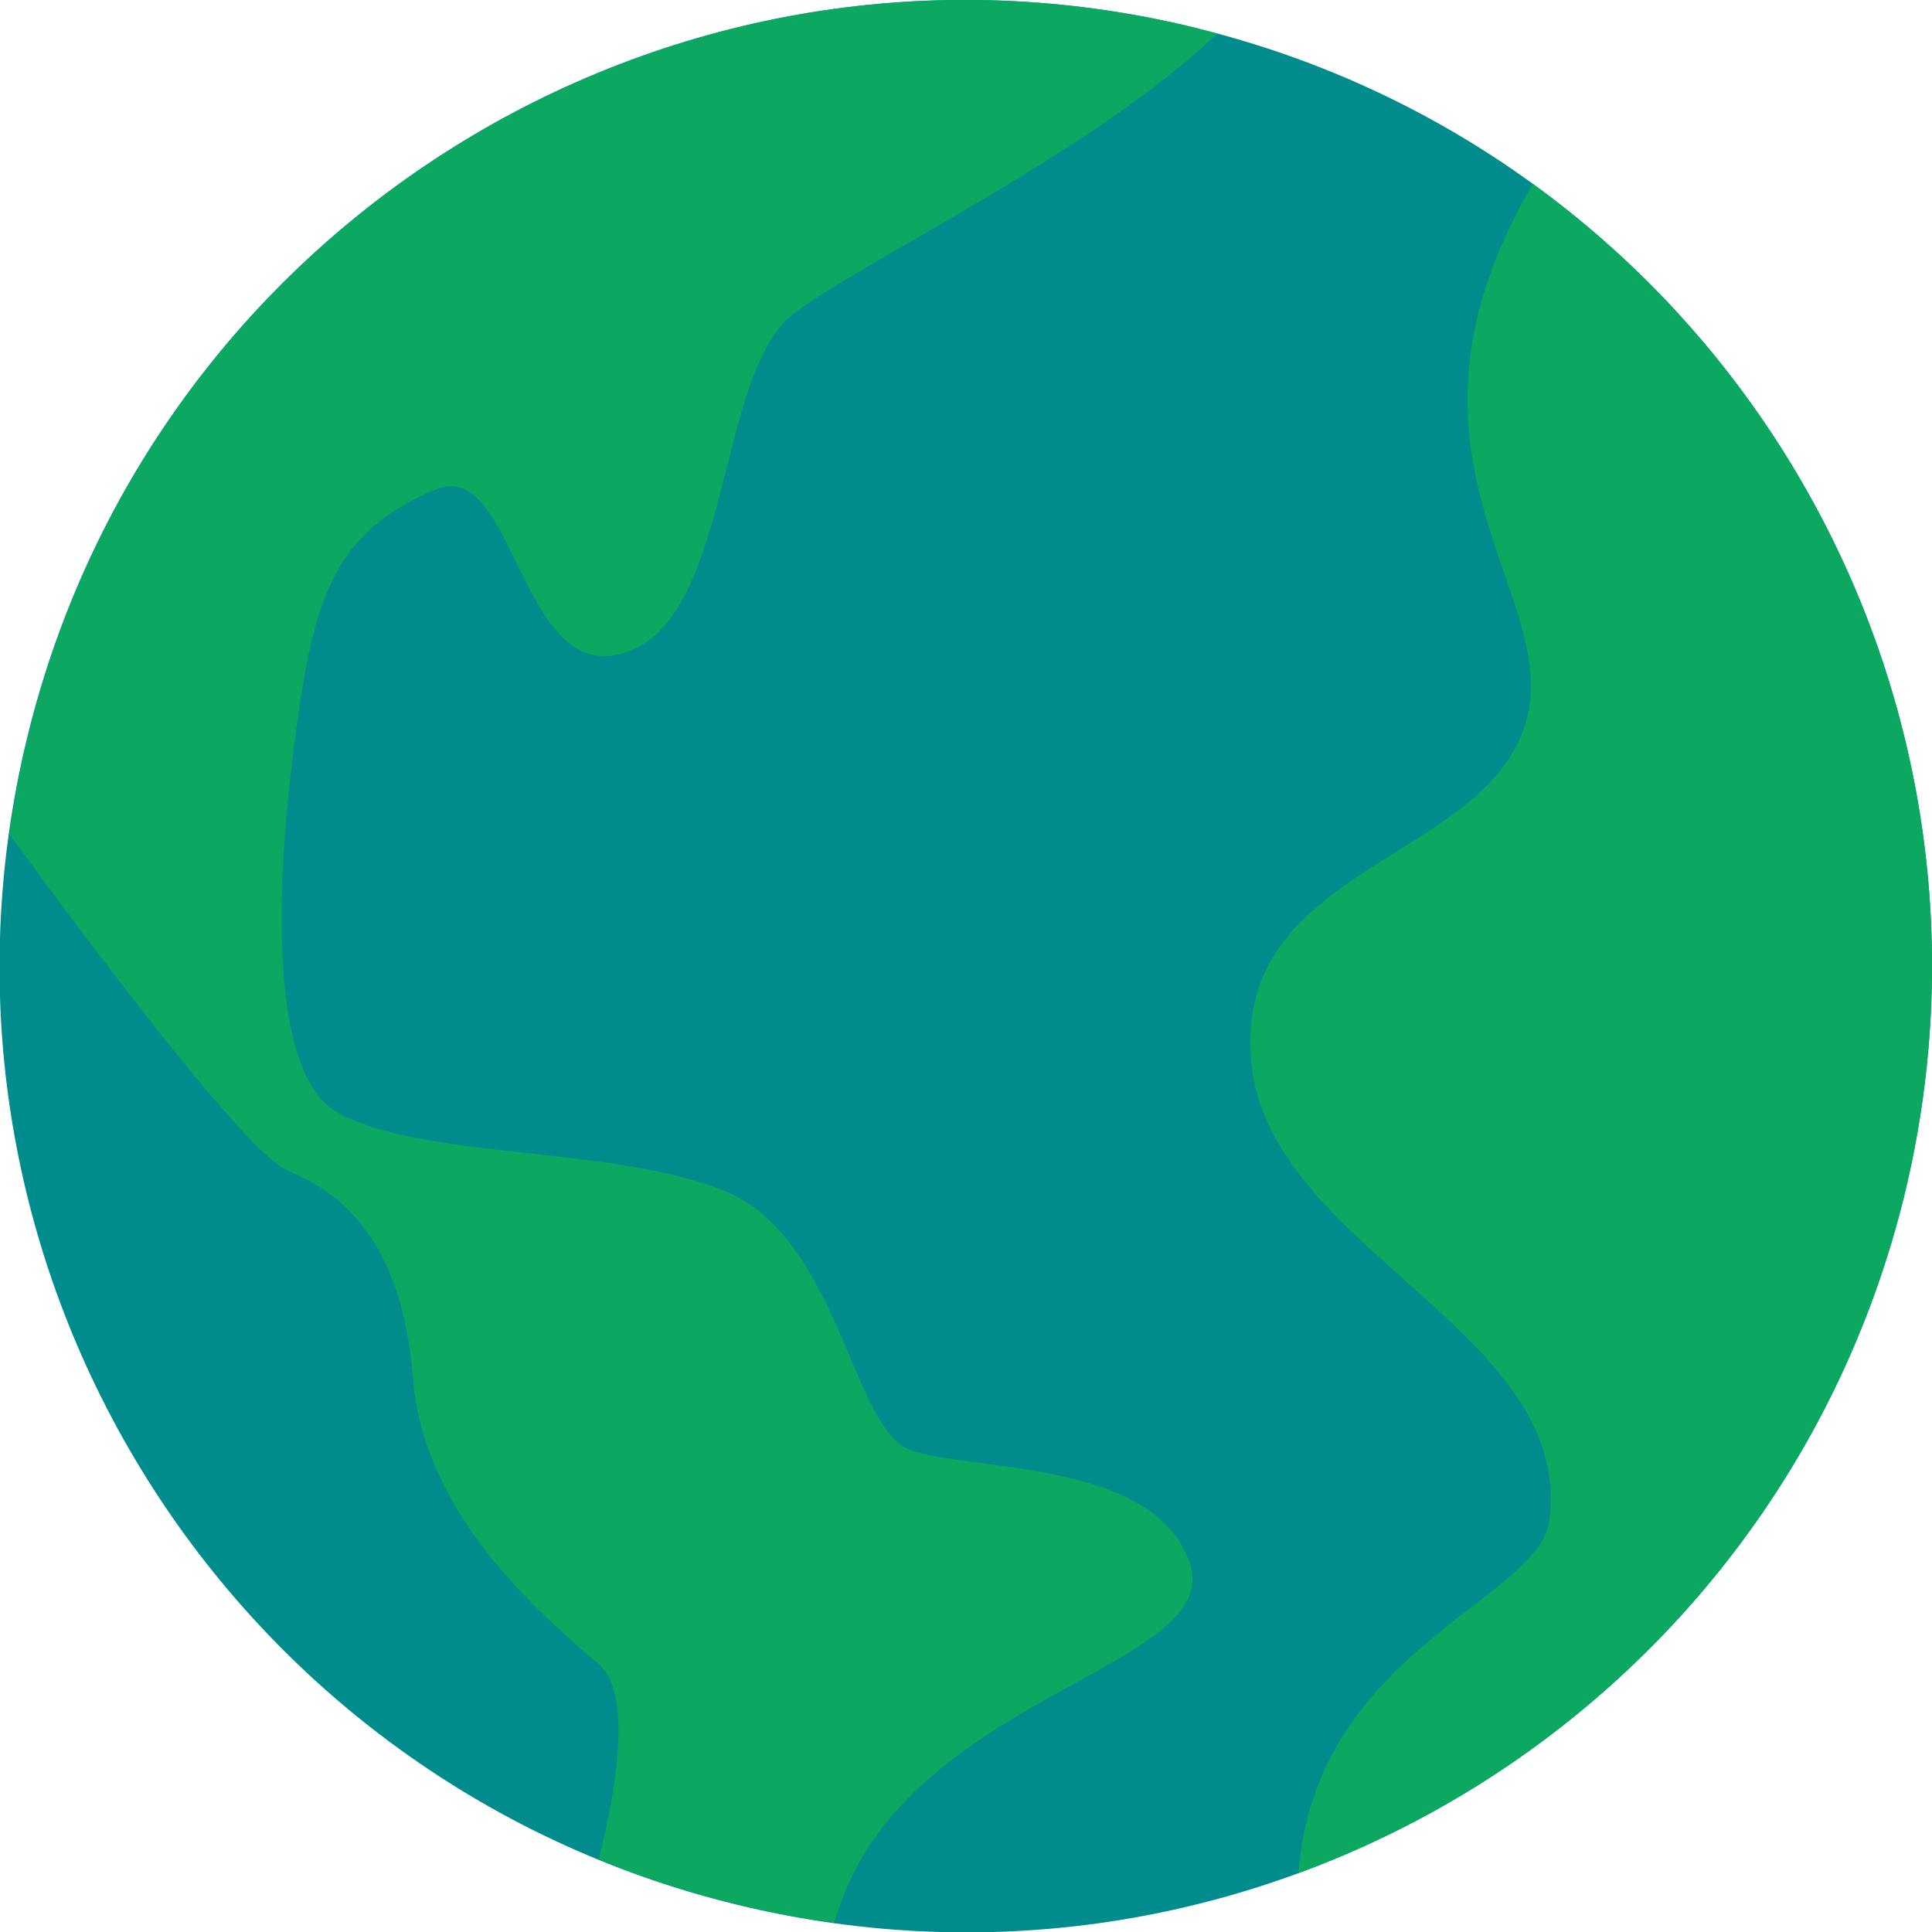
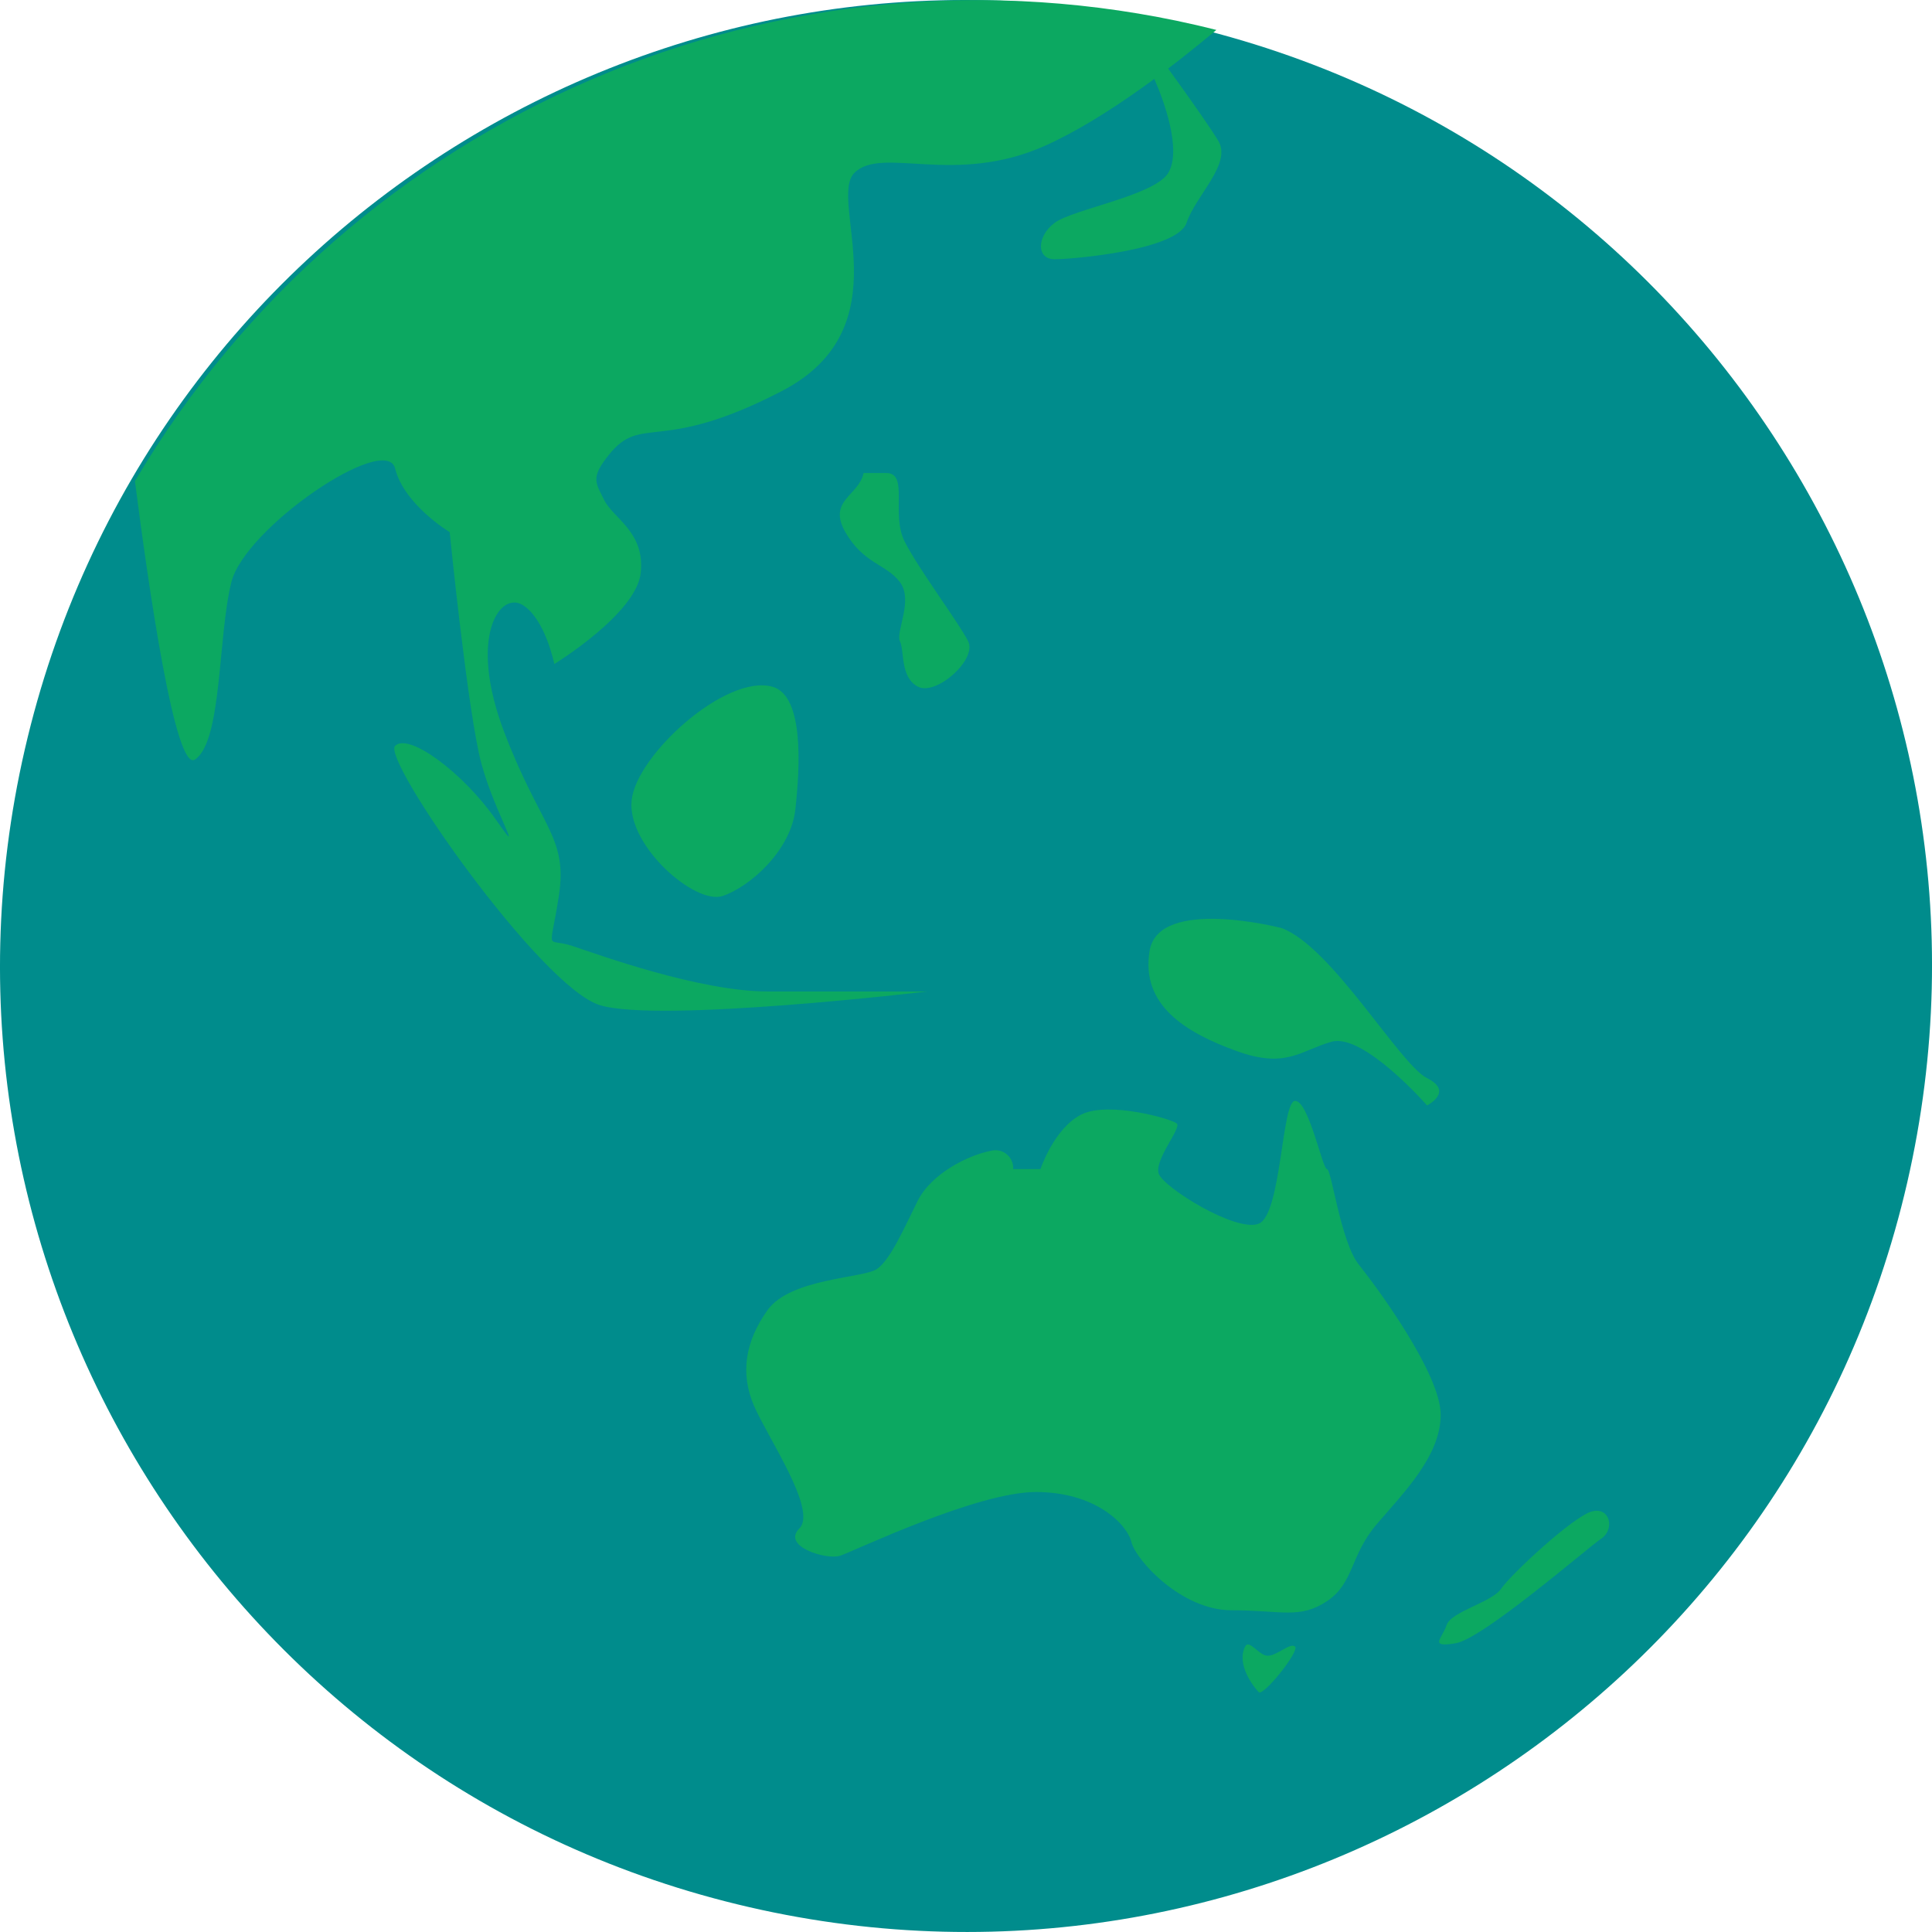
- <svg xmlns="http://www.w3.org/2000/svg" viewBox="0 0 164 164">
+ <svg xmlns="http://www.w3.org/2000/svg" width="187.428" height="187.429" viewBox="0 0 187.428 187.429">
  <defs>
-     <style>.cls-1{fill:#008c8c;}.cls-2{fill:#0ca861;}</style>
+     <style>.a{fill:#008c8c;}.b{fill:#0ca861;}</style>
  </defs>
-   <g id="Layer_2" data-name="Layer 2">
-     <g id="Layer_1-2" data-name="Layer 1">
-       <path class="cls-1" d="M100.4,2.11a82,82,0,1,0,61.49,98.29A82,82,0,0,0,100.4,2.11Z" />
-       <path class="cls-2" d="M101,132.71c-3-9-19.1-7.76-23.88-9.69s-6-18-15.58-21.91-25.64-2.63-32.89-6.68S24.22,67,25.8,57.65,30.27,44.38,37,41.55,44.1,58.39,53.12,55.38,60.78,31.8,67.31,26.67c5.21-4.1,25.9-14,36-23.82-1-.26-1.89-.52-2.86-.74A82,82,0,0,0,2.11,63.59C1.55,66,1.13,68.42.8,70.83,7.84,80.46,21,98,24.43,99.38c4.78,1.94,9.73,6.18,10.63,17.67s10.8,20,15.76,24.2c2.79,2.39,1.61,10.2,0,16.58a82.15,82.15,0,0,0,12.73,4.06c2.43.56,4.86,1,7.28,1.32,0-.14.09-.26.13-.41C76.46,143.88,104,141.73,101,132.71Z" />
-       <path class="cls-2" d="M110.22,159A82,82,0,0,0,130.11,15.6c-14.05,24.06,3.61,35.38-.92,46.69-4.36,10.92-24.31,11.58-23,27.67S133.8,113,131.5,129.15C130.54,135.82,111.64,140.16,110.22,159Z" />
-     </g>
+   <path class="a" d="M-1153.174,261.413a93.69,93.69,0,0,0-112.334,70.267,93.692,93.692,0,0,0,70.266,112.336A93.7,93.7,0,0,0-1082.9,373.747,93.693,93.693,0,0,0-1153.174,261.413Z" transform="translate(1267.92 -259)" />
+   <g transform="translate(13.091 0)">
+     <path class="b" d="M-1168.131,273.119c6.009-2.7,12.833-8.065,16.578-11.213-.633-.159-1.266-.317-1.905-.464a94.878,94.878,0,0,0-103.008,44.238c1.294,10.112,3.906,28.285,5.825,27.006,2.647-1.765,2.206-11.913,3.529-17.208s15-14.561,15.885-11.031,5.295,6.177,5.295,6.177,1.765,17.649,3.089,22.5,4.411,9.707,1.324,5.295-8.384-8.383-9.708-7.059,14.12,23.385,19.856,25.15,31.768-1.323,31.768-1.323h-15.442c-6.619,0-16.326-3.53-18.974-4.413s-2.206.882-1.323-4.854-1.765-6.618-5.295-15.883-.441-13.679,1.765-12.355,3.089,5.736,3.089,5.736,7.942-4.853,8.383-8.824-2.647-5.295-3.529-7.059-1.325-2.207.441-4.413c3.214-4.018,4.854,0,16.767-6.177s4.412-18.533,7.059-21.179S-1176.955,277.09-1168.131,273.119Z" transform="translate(1256.466 -259)" />
+     <path class="b" d="M-1200.625,317.316c-4.511-1.289-13.238,6.618-13.679,11.031s6.177,10.149,8.825,9.265,6.618-4.411,7.059-8.383S-1197.536,318.2-1200.625,317.316Z" transform="translate(1262.486 -250.689)" />
+     <path class="b" d="M-1157.525,337.89c4.854,1.765,11.473,13.238,14.12,14.561s0,2.647,0,2.647-6.177-7.059-9.266-6.177-4.411,2.648-9.265.882-9.266-4.411-8.384-9.706S-1157.525,337.89-1157.525,337.89Z" transform="translate(1268.756 -247.858)" />
+     <path class="b" d="M-1194.328,299.152c-.441,2.206-3.529,2.648-1.765,5.736s3.971,3.089,5.295,4.854-.441,4.854,0,5.736,0,3.53,1.765,4.413,5.736-2.648,4.854-4.413-4.854-7.059-6.177-9.707.441-6.618-1.765-6.618Z" transform="translate(1265.014 -253.264)" />
+     <path class="b" d="M-1168.563,266.049c.918,2.051,2.683,6.9,1.359,9.111s-9.265,3.529-11.031,4.854-1.765,3.529,0,3.529,11.914-.882,12.8-3.529,4.412-5.736,3.088-7.943-6.177-8.824-6.177-8.824Z" transform="translate(1267.453 -258.393)" />
+     <path class="b" d="M-1176.033,359.067h-2.647a1.727,1.727,0,0,0-2.207-1.765c-2.206.441-5.736,2.206-7.059,4.854s-2.647,5.736-3.971,6.618-8.383.882-10.589,3.971-2.648,6.177-1.324,9.265,6.177,10.149,4.412,11.914,2.648,3.088,3.971,2.647,13.237-6.177,18.973-6.177,8.825,3.089,9.266,4.854,4.854,6.618,9.707,6.618,6.618.882,9.265-.882,2.207-4.413,4.854-7.5,6.177-6.619,6.177-10.59-6.177-12.355-7.942-14.561-2.648-9.266-3.089-9.266-1.765-6.618-3.088-6.618-1.325,11.031-3.53,11.913-9.266-3.529-9.707-4.854,2.207-4.411,1.766-4.853-6.62-2.207-9.266-.883S-1176.033,359.067-1176.033,359.067Z" transform="translate(1263.879 -245.65)" />
+     <path class="b" d="M-1162.2,398.805c.394-.79,1.323.882,2.206.882s2.207-1.323,2.648-.882-3.089,4.854-3.53,4.411S-1163.079,400.57-1162.2,398.805Z" transform="translate(1269.898 -239.058)" />
+     <path class="b" d="M-1130.913,387.3c-1.816.454-7.942,6.177-8.824,7.5s-4.854,2.206-5.295,3.53-1.765,2.206.882,1.765,12.8-9.266,14.12-10.149S-1129.147,386.863-1130.913,387.3Z" transform="translate(1272.282 -240.679)" />
  </g>
</svg>
